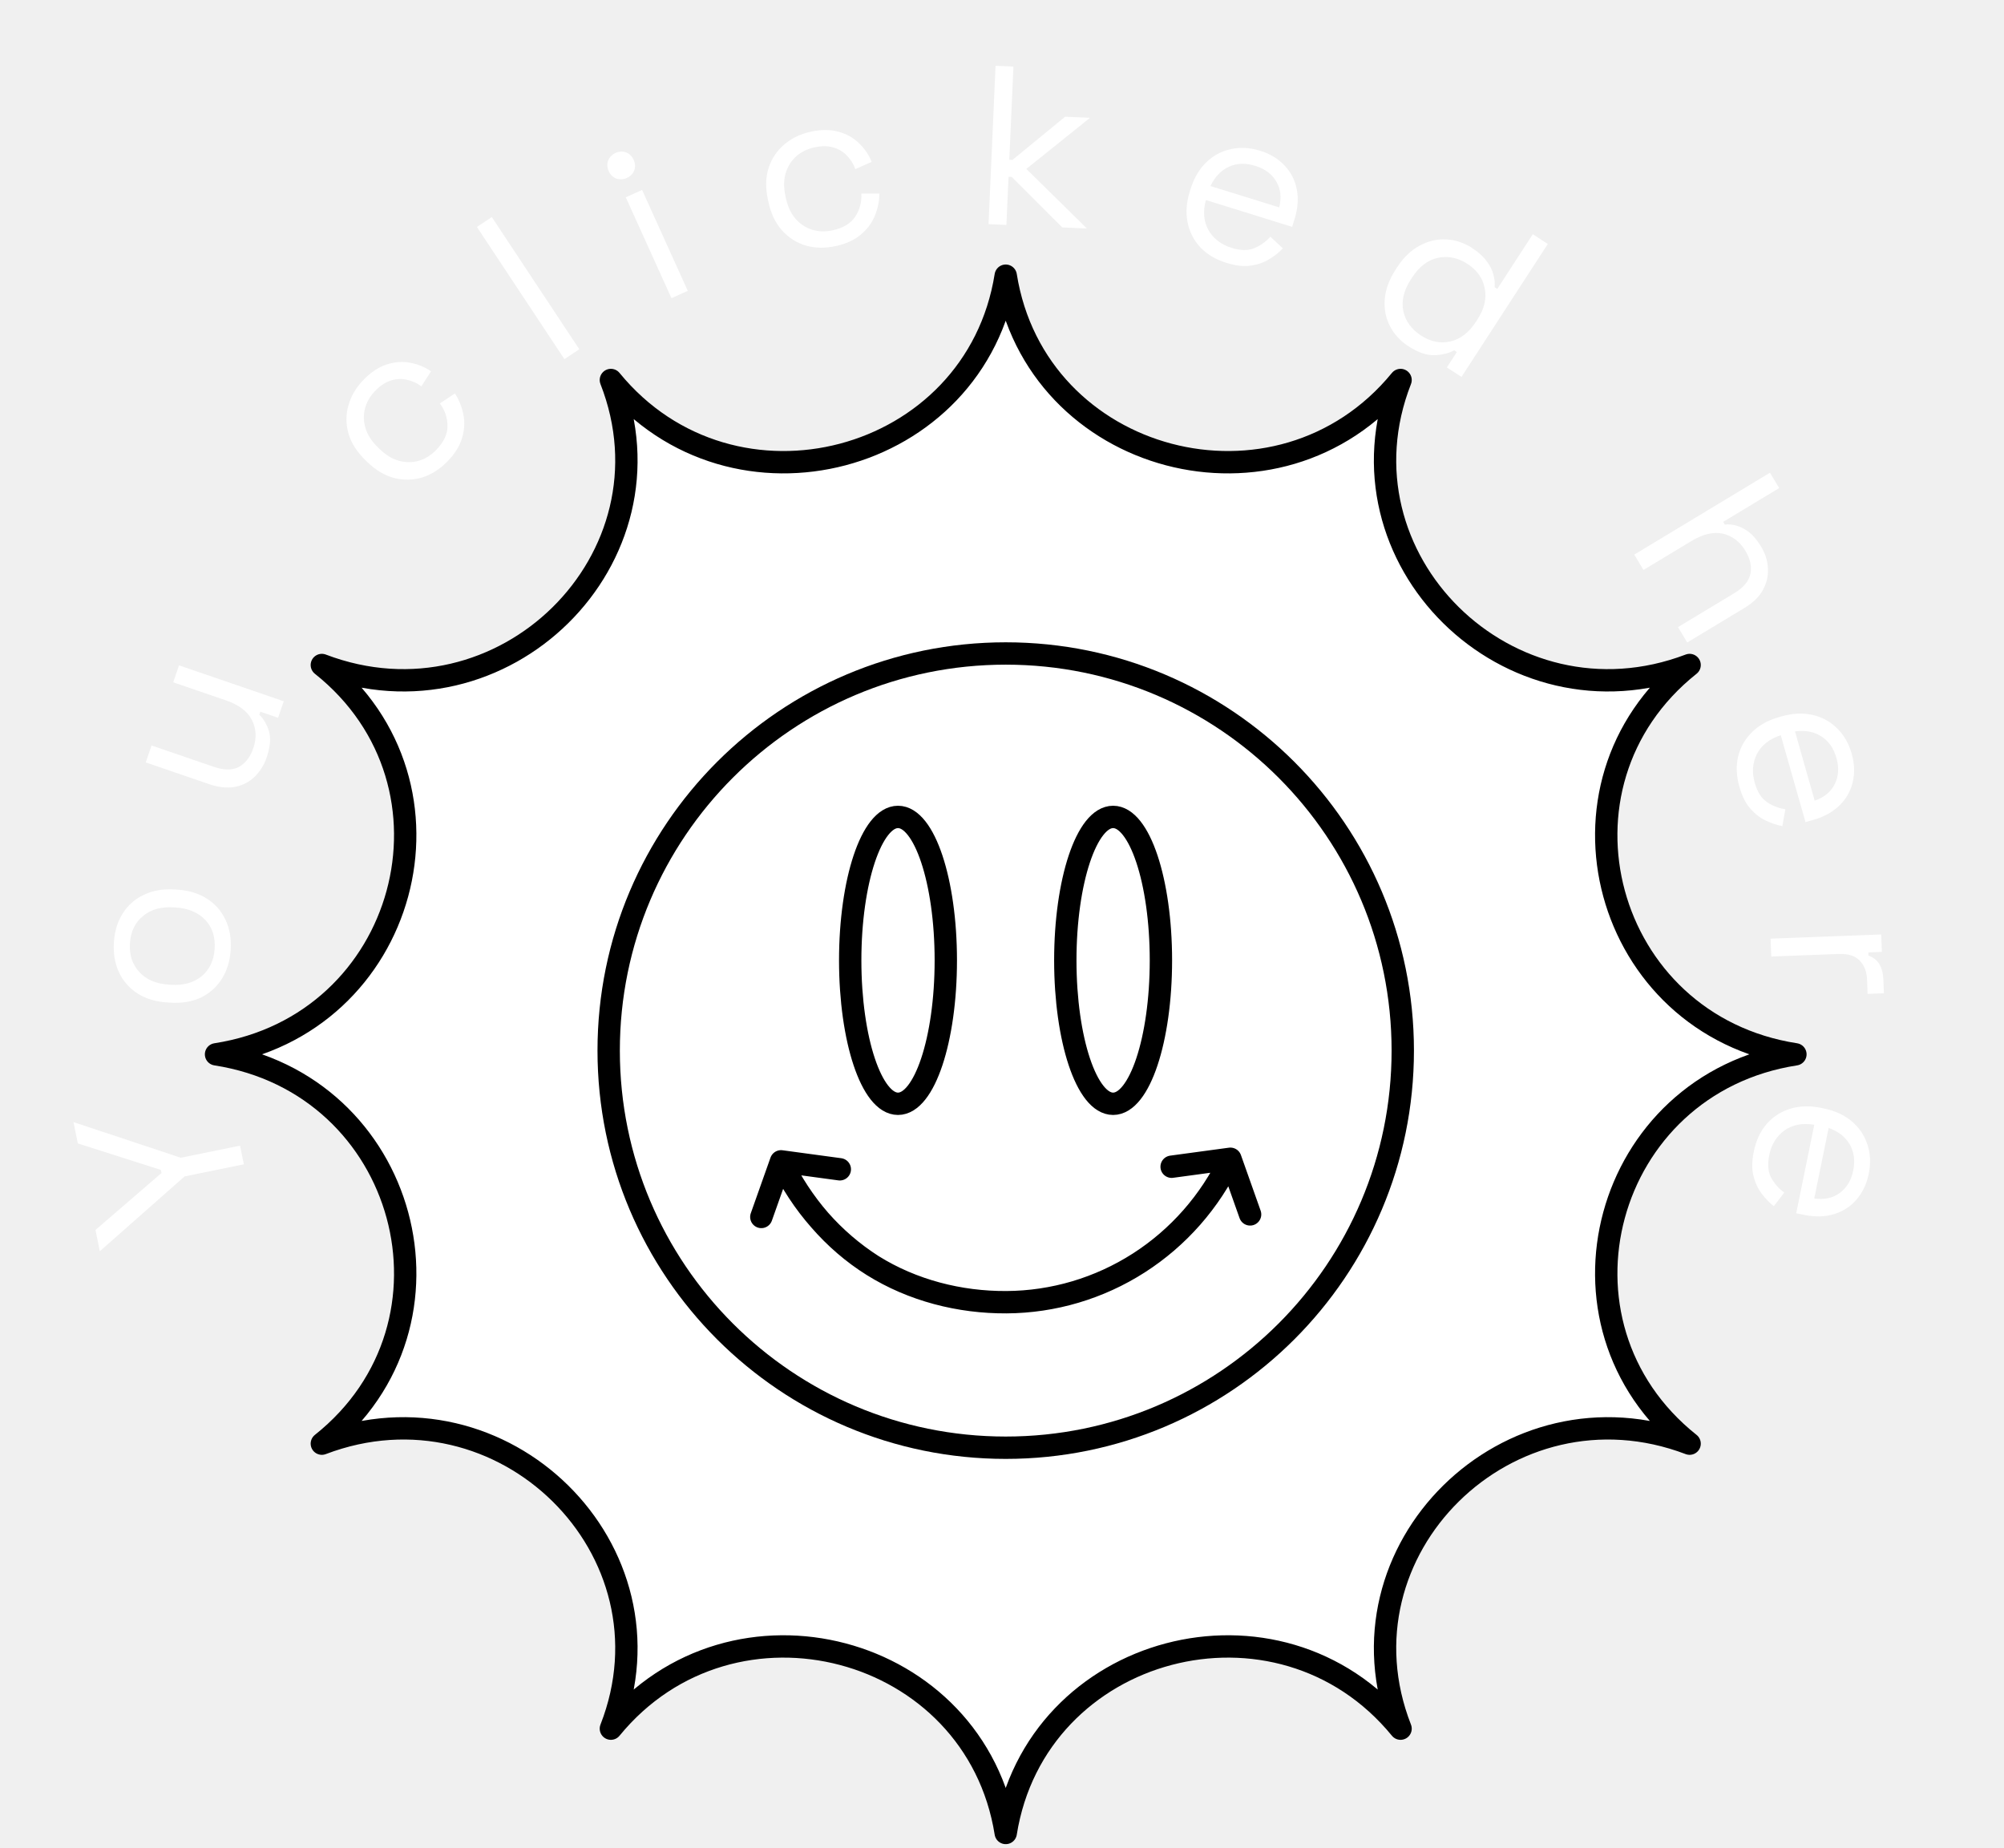
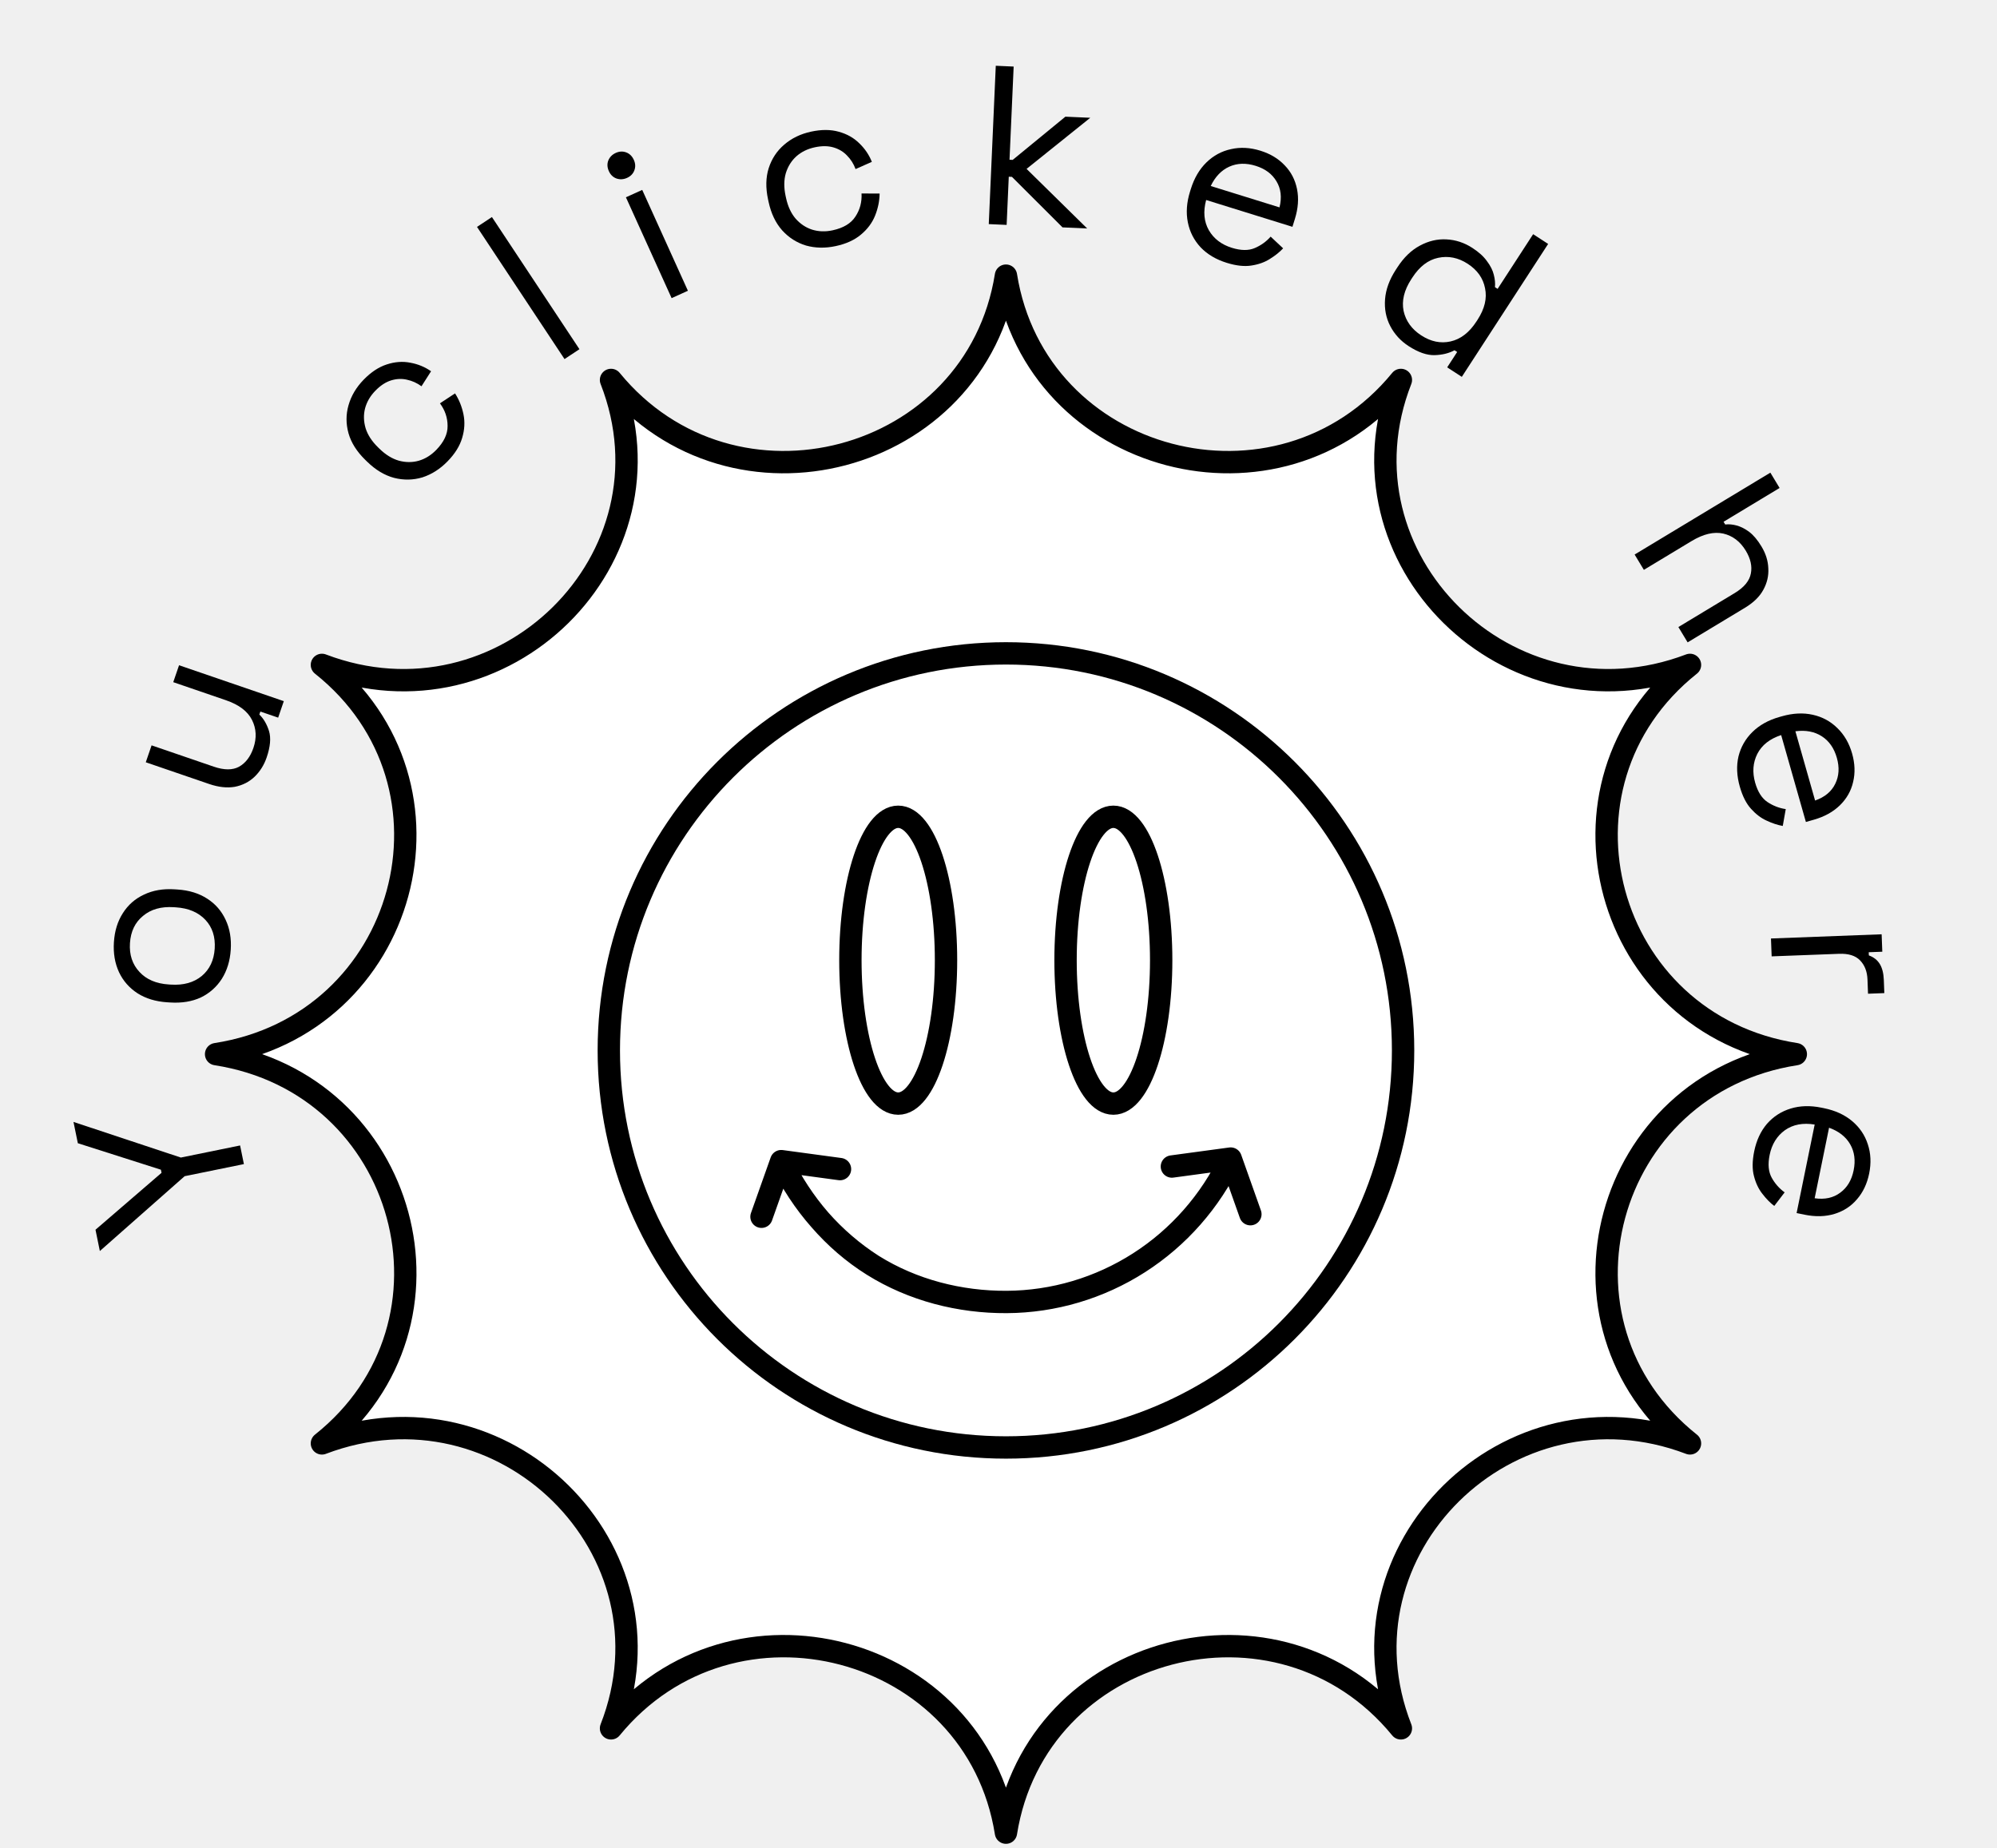
- <svg xmlns="http://www.w3.org/2000/svg" width="269" height="248" viewBox="0 0 269 248" fill="none">
+ <svg xmlns="http://www.w3.org/2000/svg" width="268" height="248" viewBox="0 0 268 248" fill="none">
  <path d="M135 37C139.029 62.354 171.652 70.972 188 51C178.63 74.944 202.512 98.487 226.799 89.25C206.541 105.367 215.282 137.528 241 141.5C215.282 145.472 206.541 177.633 226.799 193.75C202.512 184.513 178.63 208.056 188 232C171.652 212.028 139.029 220.646 135 246C130.971 220.646 98.348 212.028 82 232C91.37 208.056 67.488 184.513 43.201 193.75C63.459 177.633 54.718 145.472 29 141.5C54.718 137.528 63.459 105.367 43.201 89.25C67.488 98.487 91.37 74.944 82 51C98.348 70.972 130.971 62.354 135 37Z" fill="white" stroke="black" stroke-width="3" stroke-linecap="round" stroke-linejoin="round" />
-   <path d="M32.731 156.259L24.78 157.882L13.4 167.929L12.816 165.07L21.679 157.429L21.594 157.012L10.446 153.456L9.862 150.598L24.27 155.381L32.221 153.758L32.731 156.259Z" fill="white" />
-   <path d="M30.967 127.476C30.871 128.973 30.472 130.277 29.771 131.389C29.071 132.481 28.134 133.314 26.96 133.888C25.767 134.44 24.392 134.666 22.835 134.565L22.441 134.54C20.904 134.441 19.579 134.041 18.467 133.339C17.357 132.618 16.524 131.671 15.971 130.498C15.418 129.305 15.19 127.96 15.287 126.464C15.384 124.968 15.782 123.674 16.482 122.582C17.183 121.47 18.13 120.638 19.323 120.085C20.517 119.513 21.883 119.276 23.419 119.375L23.814 119.401C25.371 119.501 26.704 119.912 27.815 120.634C28.907 121.334 29.729 122.28 30.282 123.473C30.835 124.646 31.064 125.98 30.967 127.476ZM28.814 127.337C28.916 125.76 28.501 124.475 27.571 123.481C26.621 122.465 25.297 121.902 23.598 121.793L23.326 121.775C21.627 121.666 20.252 122.054 19.2 122.94C18.129 123.805 17.542 125.026 17.44 126.603C17.34 128.16 17.764 129.446 18.714 130.462C19.643 131.476 20.957 132.038 22.656 132.148L22.929 132.165C24.627 132.275 26.013 131.887 27.085 131.002C28.137 130.116 28.713 128.894 28.814 127.337Z" fill="white" />
-   <path d="M35.784 101.681C35.436 102.697 34.893 103.561 34.157 104.272C33.427 104.964 32.545 105.412 31.512 105.614C30.466 105.791 29.32 105.666 28.074 105.239L19.564 102.321L20.343 100.05L28.68 102.909C30.079 103.388 31.213 103.392 32.083 102.918C32.958 102.426 33.6 101.586 34.007 100.397C34.467 99.056 34.404 97.802 33.818 96.638C33.232 95.473 32.067 94.592 30.323 93.994L23.251 91.569L24.029 89.298L38.088 94.118L37.329 96.331L34.943 95.513L34.805 95.916C35.37 96.452 35.803 97.19 36.103 98.128C36.383 99.059 36.277 100.244 35.784 101.681Z" fill="white" />
-   <path d="M60.059 61.93C59.055 62.96 57.931 63.675 56.69 64.077C55.448 64.45 54.18 64.473 52.886 64.145C51.607 63.802 50.402 63.078 49.271 61.974L49.032 61.741C47.886 60.623 47.134 59.435 46.775 58.179C46.416 56.894 46.415 55.633 46.772 54.396C47.13 53.131 47.811 51.984 48.816 50.954C49.806 49.94 50.837 49.261 51.907 48.918C52.992 48.561 54.044 48.484 55.064 48.687C56.098 48.875 57.027 49.258 57.85 49.835L56.563 51.849C55.971 51.413 55.322 51.119 54.619 50.97C53.929 50.807 53.22 50.837 52.492 51.06C51.764 51.284 51.06 51.744 50.381 52.44C49.687 53.15 49.224 53.944 48.991 54.821C48.772 55.683 48.797 56.571 49.066 57.485C49.349 58.384 49.904 59.237 50.73 60.044L50.926 60.235C51.753 61.042 52.619 61.576 53.525 61.837C54.445 62.084 55.333 62.088 56.19 61.848C57.061 61.594 57.843 61.112 58.537 60.401C59.57 59.343 60.08 58.269 60.067 57.18C60.068 56.077 59.726 55.064 59.041 54.141L61.067 52.805C61.607 53.644 61.984 54.578 62.197 55.607C62.41 56.636 62.351 57.697 62.02 58.79C61.704 59.869 61.05 60.915 60.059 61.93Z" fill="white" />
-   <path d="M75.76 48.199L64.015 30.459L66.017 29.134L77.762 46.873L75.76 48.199Z" fill="white" />
-   <path d="M90.132 40.02L83.999 26.482L86.187 25.491L92.319 39.029L90.132 40.02ZM84.154 23.876C83.674 24.094 83.197 24.121 82.722 23.957C82.267 23.786 81.93 23.46 81.713 22.98C81.487 22.482 81.46 22.005 81.632 21.549C81.822 21.085 82.157 20.744 82.636 20.526C83.116 20.309 83.584 20.286 84.04 20.458C84.496 20.63 84.837 20.965 85.062 21.463C85.28 21.943 85.303 22.411 85.131 22.866C84.96 23.322 84.634 23.659 84.154 23.876Z" fill="white" />
-   <path d="M112.168 33.03C110.762 33.334 109.43 33.31 108.173 32.96C106.931 32.585 105.862 31.904 104.964 30.916C104.087 29.924 103.481 28.656 103.148 27.111L103.077 26.784C102.739 25.22 102.767 23.814 103.162 22.568C103.572 21.298 104.267 20.247 105.248 19.413C106.244 18.555 107.445 17.974 108.851 17.671C110.238 17.372 111.472 17.375 112.553 17.68C113.655 17.981 114.575 18.498 115.313 19.23C116.072 19.957 116.635 20.789 117.003 21.725L114.818 22.695C114.565 22.003 114.186 21.401 113.681 20.888C113.197 20.371 112.589 20.004 111.858 19.789C111.128 19.573 110.287 19.569 109.337 19.774C108.366 19.983 107.542 20.389 106.863 20.992C106.205 21.59 105.736 22.344 105.455 23.255C105.195 24.161 105.187 25.178 105.43 26.307L105.488 26.575C105.732 27.703 106.159 28.627 106.77 29.345C107.401 30.058 108.14 30.552 108.987 30.825C109.853 31.094 110.772 31.124 111.742 30.914C113.188 30.602 114.206 29.988 114.796 29.073C115.406 28.154 115.68 27.12 115.619 25.973L118.045 25.977C118.033 26.975 117.831 27.962 117.441 28.938C117.05 29.913 116.415 30.765 115.536 31.494C114.677 32.219 113.554 32.731 112.168 33.03Z" fill="white" />
-   <path d="M132.693 30.082L133.635 8.828L136.034 8.935L135.479 21.444L135.904 21.463L142.976 15.662L146.316 15.81L137.767 22.671L145.901 30.668L142.591 30.521L135.803 23.74L135.378 23.721L135.092 30.189L132.693 30.082Z" fill="white" />
-   <path d="M164.625 35.278C163.193 34.833 162.029 34.142 161.132 33.206C160.241 32.25 159.666 31.128 159.409 29.838C159.152 28.549 159.249 27.179 159.7 25.727L159.808 25.379C160.265 23.909 160.965 22.715 161.907 21.799C162.85 20.882 163.947 20.289 165.197 20.02C166.454 19.732 167.769 19.801 169.143 20.228C170.478 20.642 171.568 21.299 172.413 22.199C173.264 23.078 173.815 24.141 174.064 25.385C174.314 26.63 174.217 27.968 173.772 29.4L173.447 30.445L161.867 26.846C161.45 28.393 161.57 29.746 162.229 30.905C162.893 32.045 163.922 32.831 165.315 33.264C166.534 33.643 167.559 33.654 168.391 33.297C169.224 32.941 169.934 32.43 170.523 31.764L172.199 33.335C171.722 33.844 171.13 34.318 170.421 34.756C169.731 35.199 168.908 35.495 167.949 35.642C167.01 35.796 165.902 35.675 164.625 35.278ZM162.482 24.969L171.711 27.837C172.043 26.497 171.907 25.33 171.303 24.336C170.719 23.348 169.788 22.656 168.511 22.259C167.215 21.857 166.037 21.893 164.976 22.37C163.916 22.847 163.084 23.713 162.482 24.969Z" fill="white" />
-   <path d="M189.037 46.457C187.967 45.761 187.146 44.867 186.577 43.772C186.007 42.677 185.774 41.475 185.876 40.164C185.978 38.853 186.46 37.535 187.32 36.21L187.536 35.878C188.396 34.553 189.399 33.585 190.544 32.976C191.7 32.349 192.885 32.068 194.099 32.132C195.342 32.19 196.507 32.572 197.595 33.279C198.462 33.841 199.115 34.435 199.555 35.059C200.024 35.677 200.329 36.286 200.471 36.886C200.624 37.468 200.676 38.021 200.626 38.545L200.983 38.776L205.75 31.435L207.763 32.743L196.177 50.586L194.214 49.311L195.555 47.246L195.198 47.015C194.45 47.423 193.559 47.641 192.525 47.671C191.491 47.7 190.329 47.295 189.037 46.457ZM190.731 45.02C192.023 45.859 193.332 46.13 194.661 45.833C196.017 45.53 197.175 44.639 198.135 43.16L198.284 42.931C199.245 41.453 199.582 40.041 199.296 38.696C199.038 37.344 198.263 36.249 196.971 35.41C195.697 34.583 194.373 34.315 193 34.607C191.654 34.893 190.502 35.775 189.542 37.254L189.393 37.483C188.433 38.961 188.09 40.382 188.365 41.744C188.668 43.1 189.457 44.192 190.731 45.02Z" fill="white" />
-   <path d="M219.369 74.437L237.584 63.445L238.824 65.501L231.304 70.039L231.524 70.403C232.01 70.346 232.523 70.392 233.062 70.54C233.629 70.695 234.192 70.982 234.753 71.401C235.324 71.837 235.871 72.489 236.394 73.356C236.97 74.311 237.275 75.286 237.309 76.284C237.37 77.288 237.147 78.251 236.639 79.173C236.147 80.085 235.329 80.886 234.184 81.577L226.482 86.225L225.241 84.169L232.788 79.615C234.054 78.851 234.78 77.975 234.965 76.988C235.161 76.018 234.934 74.995 234.285 73.919C233.542 72.688 232.535 71.922 231.266 71.623C230.008 71.342 228.589 71.677 227.011 72.63L220.609 76.493L219.369 74.437Z" fill="white" />
-   <path d="M233.483 105.591C233.073 104.149 233.014 102.796 233.308 101.533C233.621 100.264 234.248 99.169 235.187 98.249C236.126 97.329 237.326 96.661 238.787 96.246L239.138 96.146C240.619 95.724 242.001 95.658 243.284 95.946C244.567 96.234 245.663 96.828 246.572 97.728C247.5 98.623 248.161 99.762 248.555 101.146C248.937 102.49 248.983 103.762 248.692 104.961C248.421 106.155 247.832 107.197 246.927 108.086C246.021 108.976 244.847 109.626 243.405 110.036L242.353 110.335L239.035 98.671C237.512 99.168 236.445 100.008 235.834 101.193C235.243 102.373 235.147 103.664 235.546 105.067C235.895 106.295 236.447 107.16 237.2 107.662C237.954 108.163 238.77 108.479 239.65 108.608L239.25 110.87C238.563 110.75 237.843 110.512 237.089 110.158C236.34 109.823 235.643 109.295 234.995 108.573C234.353 107.871 233.849 106.877 233.483 105.591ZM240.944 98.16L243.588 107.456C244.891 107.001 245.793 106.249 246.296 105.201C246.803 104.172 246.874 103.014 246.509 101.728C246.137 100.422 245.462 99.455 244.483 98.828C243.504 98.201 242.324 97.978 240.944 98.16Z" fill="white" />
-   <path d="M237.667 125.975L252.518 125.412L252.607 127.751L250.785 127.82L250.801 128.245C251.459 128.484 251.95 128.871 252.274 129.406C252.599 129.941 252.778 130.654 252.811 131.545L252.878 133.306L250.692 133.389L250.619 131.476C250.578 130.403 250.242 129.544 249.609 128.899C248.997 128.273 248.064 127.984 246.808 128.031L237.758 128.374L237.667 125.975Z" fill="white" />
-   <path d="M235.418 154.536C235.718 153.067 236.289 151.839 237.131 150.853C237.993 149.871 239.053 149.188 240.31 148.803C241.568 148.419 242.941 148.379 244.43 148.683L244.787 148.756C246.296 149.064 247.553 149.641 248.559 150.487C249.565 151.334 250.264 152.366 250.657 153.583C251.069 154.805 251.131 156.12 250.844 157.53C250.564 158.899 250.019 160.05 249.209 160.98C248.418 161.915 247.416 162.569 246.203 162.941C244.989 163.314 243.648 163.35 242.179 163.051L241.107 162.832L243.532 150.95C241.952 150.69 240.618 150.945 239.53 151.715C238.462 152.49 237.782 153.592 237.49 155.021C237.235 156.272 237.326 157.293 237.764 158.086C238.202 158.878 238.782 159.534 239.503 160.054L238.107 161.878C237.552 161.455 237.022 160.912 236.516 160.251C236.006 159.609 235.629 158.818 235.387 157.88C235.14 156.961 235.15 155.846 235.418 154.536ZM245.462 151.375L243.529 160.845C244.895 161.041 246.043 160.789 246.971 160.089C247.896 159.409 248.492 158.414 248.759 157.104C249.031 155.774 248.876 154.605 248.296 153.598C247.716 152.59 246.771 151.849 245.462 151.375Z" fill="white" />
+   <path d="M32.731 156.259L24.78 157.882L13.4 167.929L12.816 165.07L21.679 157.429L21.594 157.012L10.446 153.456L9.862 150.598L24.27 155.381L32.221 153.758L32.731 156.259Z" fill="black" />
+   <path d="M30.967 127.476C30.871 128.973 30.472 130.277 29.771 131.389C29.071 132.481 28.134 133.314 26.96 133.888C25.767 134.44 24.392 134.666 22.835 134.565L22.441 134.54C20.904 134.441 19.579 134.041 18.467 133.339C17.357 132.618 16.524 131.671 15.971 130.498C15.418 129.305 15.19 127.96 15.287 126.464C15.384 124.968 15.782 123.674 16.482 122.582C17.183 121.47 18.13 120.638 19.323 120.085C20.517 119.513 21.883 119.276 23.419 119.375L23.814 119.401C25.371 119.501 26.704 119.912 27.815 120.634C28.907 121.334 29.729 122.28 30.282 123.473C30.835 124.646 31.064 125.98 30.967 127.476ZM28.814 127.337C28.916 125.76 28.501 124.475 27.571 123.481C26.621 122.465 25.297 121.902 23.598 121.793L23.326 121.775C21.627 121.666 20.252 122.054 19.2 122.94C18.129 123.805 17.542 125.026 17.44 126.603C17.34 128.16 17.764 129.446 18.714 130.462C19.643 131.476 20.957 132.038 22.656 132.148L22.929 132.165C24.627 132.275 26.013 131.887 27.085 131.002C28.137 130.116 28.713 128.894 28.814 127.337Z" fill="black" />
+   <path d="M35.784 101.681C35.436 102.697 34.893 103.561 34.157 104.272C33.427 104.964 32.545 105.412 31.512 105.614C30.466 105.791 29.32 105.666 28.074 105.239L19.564 102.321L20.343 100.05L28.68 102.909C30.079 103.388 31.213 103.392 32.083 102.918C32.958 102.426 33.6 101.586 34.007 100.397C34.467 99.056 34.404 97.802 33.818 96.638C33.232 95.473 32.067 94.592 30.323 93.994L23.251 91.569L24.029 89.298L38.088 94.118L37.329 96.331L34.943 95.513L34.805 95.916C35.37 96.452 35.803 97.19 36.103 98.128C36.383 99.059 36.277 100.244 35.784 101.681Z" fill="black" />
+   <path d="M60.059 61.93C59.055 62.96 57.931 63.675 56.69 64.077C55.448 64.45 54.18 64.473 52.886 64.145C51.607 63.802 50.402 63.078 49.271 61.974L49.032 61.741C47.886 60.623 47.134 59.435 46.775 58.179C46.416 56.894 46.415 55.633 46.772 54.396C47.13 53.131 47.811 51.984 48.816 50.954C49.806 49.94 50.837 49.261 51.907 48.918C52.992 48.561 54.044 48.484 55.064 48.687C56.098 48.875 57.027 49.258 57.85 49.835L56.563 51.849C55.971 51.413 55.322 51.119 54.619 50.97C53.929 50.807 53.22 50.837 52.492 51.06C51.764 51.284 51.06 51.744 50.381 52.44C49.687 53.15 49.224 53.944 48.991 54.821C48.772 55.683 48.797 56.571 49.066 57.485C49.349 58.384 49.904 59.237 50.73 60.044L50.926 60.235C51.753 61.042 52.619 61.576 53.525 61.837C54.445 62.084 55.333 62.088 56.19 61.848C57.061 61.594 57.843 61.112 58.537 60.401C59.57 59.343 60.08 58.269 60.067 57.18C60.068 56.077 59.726 55.064 59.041 54.141L61.067 52.805C61.607 53.644 61.984 54.578 62.197 55.607C62.41 56.636 62.351 57.697 62.02 58.79C61.704 59.869 61.05 60.915 60.059 61.93Z" fill="black" />
+   <path d="M75.76 48.199L64.015 30.459L66.017 29.134L77.762 46.873L75.76 48.199Z" fill="black" />
+   <path d="M90.132 40.02L83.999 26.482L86.187 25.491L92.319 39.029L90.132 40.02ZM84.154 23.876C83.674 24.094 83.197 24.121 82.722 23.957C82.267 23.786 81.93 23.46 81.713 22.98C81.487 22.482 81.46 22.005 81.632 21.549C81.822 21.085 82.157 20.744 82.636 20.526C83.116 20.309 83.584 20.286 84.04 20.458C84.496 20.63 84.837 20.965 85.062 21.463C85.28 21.943 85.303 22.411 85.131 22.866C84.96 23.322 84.634 23.659 84.154 23.876Z" fill="black" />
+   <path d="M112.168 33.03C110.762 33.334 109.43 33.31 108.173 32.96C106.931 32.585 105.862 31.904 104.964 30.916C104.087 29.924 103.481 28.656 103.148 27.111L103.077 26.784C102.739 25.22 102.767 23.814 103.162 22.568C103.572 21.298 104.267 20.247 105.248 19.413C106.244 18.555 107.445 17.974 108.851 17.671C110.238 17.372 111.472 17.375 112.553 17.68C113.655 17.981 114.575 18.498 115.313 19.23C116.072 19.957 116.635 20.789 117.003 21.725L114.818 22.695C114.565 22.003 114.186 21.401 113.681 20.888C113.197 20.371 112.589 20.004 111.858 19.789C111.128 19.573 110.287 19.569 109.337 19.774C108.366 19.983 107.542 20.389 106.863 20.992C106.205 21.59 105.736 22.344 105.455 23.255C105.195 24.161 105.187 25.178 105.43 26.307L105.488 26.575C105.732 27.703 106.159 28.627 106.77 29.345C107.401 30.058 108.14 30.552 108.987 30.825C109.853 31.094 110.772 31.124 111.742 30.914C113.188 30.602 114.206 29.988 114.796 29.073C115.406 28.154 115.68 27.12 115.619 25.973L118.045 25.977C118.033 26.975 117.831 27.962 117.441 28.938C117.05 29.913 116.415 30.765 115.536 31.494C114.677 32.219 113.554 32.731 112.168 33.03Z" fill="black" />
+   <path d="M132.693 30.082L133.635 8.828L136.034 8.935L135.479 21.444L135.904 21.463L142.976 15.662L146.316 15.81L137.767 22.671L145.901 30.668L142.591 30.521L135.803 23.74L135.378 23.721L135.092 30.189L132.693 30.082Z" fill="black" />
+   <path d="M164.625 35.278C163.193 34.833 162.029 34.142 161.132 33.206C160.241 32.25 159.666 31.128 159.409 29.838C159.152 28.549 159.249 27.179 159.7 25.727L159.808 25.379C160.265 23.909 160.965 22.715 161.907 21.799C162.85 20.882 163.947 20.289 165.197 20.02C166.454 19.732 167.769 19.801 169.143 20.228C170.478 20.642 171.568 21.299 172.413 22.199C173.264 23.078 173.815 24.141 174.064 25.385C174.314 26.63 174.217 27.968 173.772 29.4L173.447 30.445L161.867 26.846C161.45 28.393 161.57 29.746 162.229 30.905C162.893 32.045 163.922 32.831 165.315 33.264C166.534 33.643 167.559 33.654 168.391 33.297C169.224 32.941 169.934 32.43 170.523 31.764L172.199 33.335C171.722 33.844 171.13 34.318 170.421 34.756C169.731 35.199 168.908 35.495 167.949 35.642C167.01 35.796 165.902 35.675 164.625 35.278ZM162.482 24.969L171.711 27.837C172.043 26.497 171.907 25.33 171.303 24.336C170.719 23.348 169.788 22.656 168.511 22.259C167.215 21.857 166.037 21.893 164.976 22.37C163.916 22.847 163.084 23.713 162.482 24.969Z" fill="black" />
+   <path d="M189.037 46.457C187.967 45.761 187.146 44.867 186.577 43.772C186.007 42.677 185.774 41.475 185.876 40.164C185.978 38.853 186.46 37.535 187.32 36.21L187.536 35.878C188.396 34.553 189.399 33.585 190.544 32.976C191.7 32.349 192.885 32.068 194.099 32.132C195.342 32.19 196.507 32.572 197.595 33.279C198.462 33.841 199.115 34.435 199.555 35.059C200.024 35.677 200.329 36.286 200.471 36.886C200.624 37.468 200.676 38.021 200.626 38.545L200.983 38.776L205.75 31.435L207.763 32.743L196.177 50.586L194.214 49.311L195.555 47.246L195.198 47.015C194.45 47.423 193.559 47.641 192.525 47.671C191.491 47.7 190.329 47.295 189.037 46.457ZM190.731 45.02C192.023 45.859 193.332 46.13 194.661 45.833C196.017 45.53 197.175 44.639 198.135 43.16L198.284 42.931C199.245 41.453 199.582 40.041 199.296 38.696C199.038 37.344 198.263 36.249 196.971 35.41C195.697 34.583 194.373 34.315 193 34.607C191.654 34.893 190.502 35.775 189.542 37.254L189.393 37.483C188.433 38.961 188.09 40.382 188.365 41.744C188.668 43.1 189.457 44.192 190.731 45.02Z" fill="black" />
+   <path d="M219.369 74.437L237.584 63.445L238.824 65.501L231.304 70.039L231.524 70.403C232.01 70.346 232.523 70.392 233.062 70.54C233.629 70.695 234.192 70.982 234.753 71.401C235.324 71.837 235.871 72.489 236.394 73.356C236.97 74.311 237.275 75.286 237.309 76.284C237.37 77.288 237.147 78.251 236.639 79.173C236.147 80.085 235.329 80.886 234.184 81.577L226.482 86.225L225.241 84.169L232.788 79.615C234.054 78.851 234.78 77.975 234.965 76.988C235.161 76.018 234.934 74.995 234.285 73.919C233.542 72.688 232.535 71.922 231.266 71.623C230.008 71.342 228.589 71.677 227.011 72.63L220.609 76.493L219.369 74.437Z" fill="black" />
+   <path d="M233.483 105.591C233.073 104.149 233.014 102.796 233.308 101.533C233.621 100.264 234.248 99.169 235.187 98.249C236.126 97.329 237.326 96.661 238.787 96.246L239.138 96.146C240.619 95.724 242.001 95.658 243.284 95.946C244.567 96.234 245.663 96.828 246.572 97.728C247.5 98.623 248.161 99.762 248.555 101.146C248.937 102.49 248.983 103.762 248.692 104.961C248.421 106.155 247.832 107.197 246.927 108.086C246.021 108.976 244.847 109.626 243.405 110.036L242.353 110.335L239.035 98.671C237.512 99.168 236.445 100.008 235.834 101.193C235.243 102.373 235.147 103.664 235.546 105.067C235.895 106.295 236.447 107.16 237.2 107.662C237.954 108.163 238.77 108.479 239.65 108.608L239.25 110.87C238.563 110.75 237.843 110.512 237.089 110.158C236.34 109.823 235.643 109.295 234.995 108.573C234.353 107.871 233.849 106.877 233.483 105.591ZM240.944 98.16L243.588 107.456C244.891 107.001 245.793 106.249 246.296 105.201C246.803 104.172 246.874 103.014 246.509 101.728C246.137 100.422 245.462 99.455 244.483 98.828C243.504 98.201 242.324 97.978 240.944 98.16Z" fill="black" />
+   <path d="M237.667 125.975L252.518 125.412L252.607 127.751L250.785 127.82L250.801 128.245C251.459 128.484 251.95 128.871 252.274 129.406C252.599 129.941 252.778 130.654 252.811 131.545L252.878 133.306L250.692 133.389L250.619 131.476C250.578 130.403 250.242 129.544 249.609 128.899C248.997 128.273 248.064 127.984 246.808 128.031L237.758 128.374L237.667 125.975Z" fill="black" />
+   <path d="M235.418 154.536C235.718 153.067 236.289 151.839 237.131 150.853C237.993 149.871 239.053 149.188 240.31 148.803C241.568 148.419 242.941 148.379 244.43 148.683L244.787 148.756C246.296 149.064 247.553 149.641 248.559 150.487C249.565 151.334 250.264 152.366 250.657 153.583C251.069 154.805 251.131 156.12 250.844 157.53C250.564 158.899 250.019 160.05 249.209 160.98C248.418 161.915 247.416 162.569 246.203 162.941C244.989 163.314 243.648 163.35 242.179 163.051L241.107 162.832L243.532 150.95C241.952 150.69 240.618 150.945 239.53 151.715C238.462 152.49 237.782 153.592 237.49 155.021C237.235 156.272 237.326 157.293 237.764 158.086C238.202 158.878 238.782 159.534 239.503 160.054L238.107 161.878C237.552 161.455 237.022 160.912 236.516 160.251C236.006 159.609 235.629 158.818 235.387 157.88C235.14 156.961 235.15 155.846 235.418 154.536ZM245.462 151.375L243.529 160.845C244.895 161.041 246.043 160.789 246.971 160.089C247.896 159.409 248.492 158.414 248.759 157.104C249.031 155.774 248.876 154.605 248.296 153.598C247.716 152.59 246.771 151.849 245.462 151.375Z" fill="black" />
  <path d="M104.84 155.862C106.235 158.719 107.974 161.383 110.036 163.751M104.84 155.862C106.205 158.739 107.957 161.392 110.036 163.751M104.84 155.862L102.194 163.327M104.84 155.862L112.729 156.93M110.036 163.751C112.09 166.113 114.465 168.179 117.137 169.848M110.036 163.751C112.101 166.096 114.488 168.152 117.137 169.848M117.137 169.848C122.488 173.191 128.816 174.803 135.105 174.767C141.394 174.731 147.547 172.907 152.86 169.503C158.174 166.1 162.435 161.253 165.157 155.517M165.157 155.517L167.803 162.983M165.157 155.517L157.269 156.585M188.296 141C188.296 170.435 164.435 194.297 135 194.297C105.565 194.297 81.703 170.435 81.703 141C81.703 111.565 105.565 87.703 135 87.703C164.435 87.703 188.296 111.565 188.296 141ZM126.957 128.888C126.957 139.52 124.084 148.138 120.54 148.138C116.997 148.138 114.124 139.52 114.124 128.888C114.124 118.256 116.997 109.638 120.54 109.638C124.084 109.638 126.957 118.256 126.957 128.888ZM155.832 128.888C155.832 139.52 152.959 148.138 149.415 148.138C145.871 148.138 142.998 139.52 142.998 128.888C142.998 118.256 145.871 109.638 149.415 109.638C152.959 109.638 155.832 118.256 155.832 128.888Z" stroke="black" stroke-width="3" stroke-miterlimit="10" stroke-linecap="round" stroke-linejoin="round" />
</svg>
